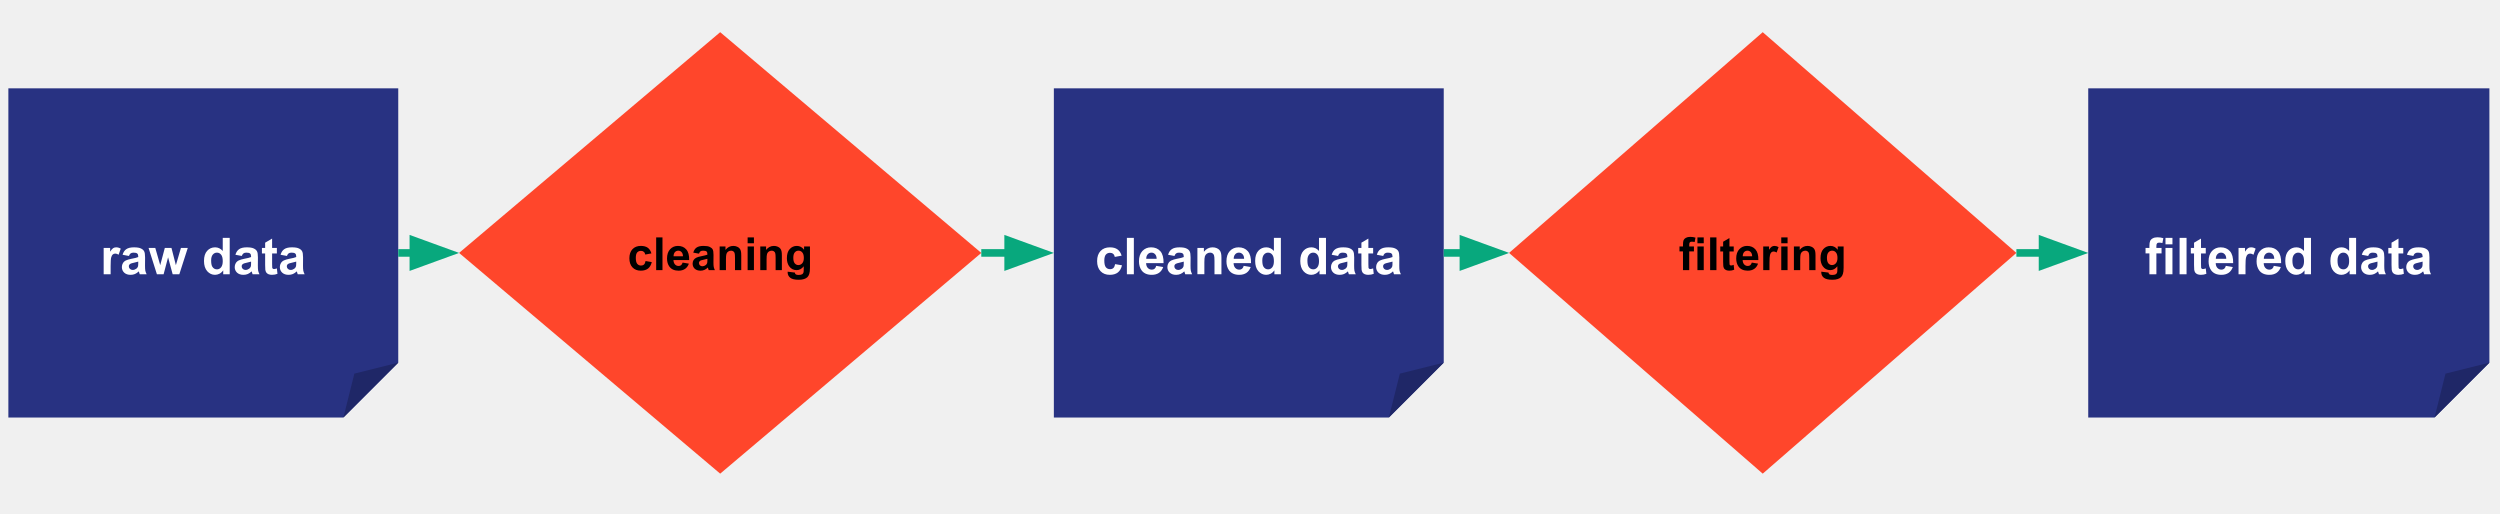
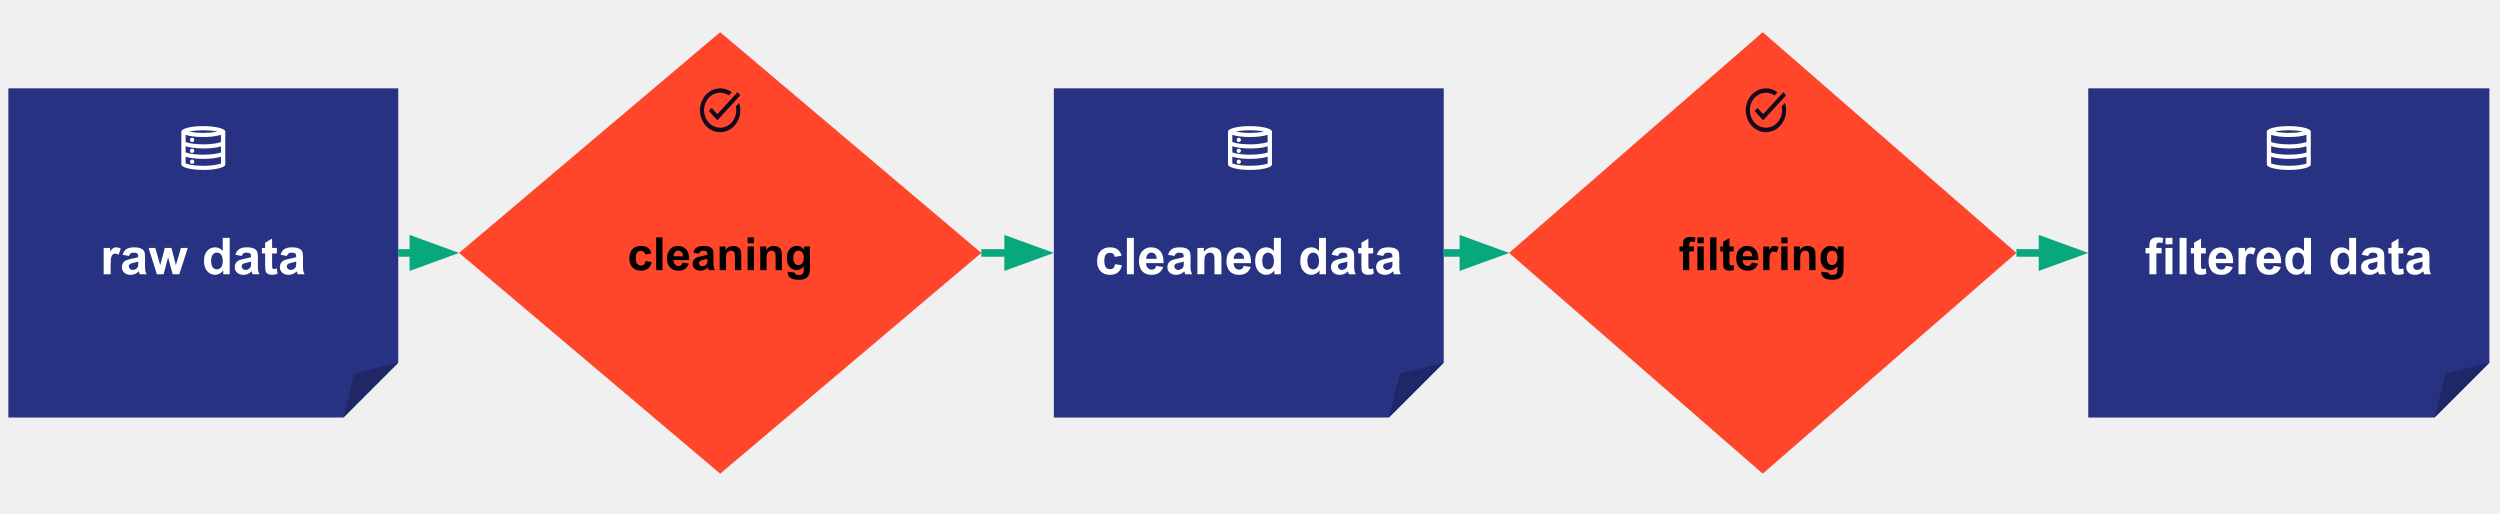
<svg xmlns="http://www.w3.org/2000/svg" version="1.1" viewBox="0.0 0.0 656.357 134.932" fill="none" stroke="none" stroke-linecap="square" stroke-miterlimit="10">
  <clipPath id="p.0">
    <path d="m0 0l656.357 0l0 134.932l-656.357 0l0 -134.932z" clip-rule="nonzero" />
  </clipPath>
  <g clip-path="url(#p.0)">
    <path fill="#000000" fill-opacity="0.0" d="m0 0l656.357 0l0 134.932l-656.357 0z" fill-rule="evenodd" />
    <path fill="#283282" d="m2.197 23.189l102.362 0l0 72.021l-14.404 14.404l-87.958 0z" fill-rule="evenodd" />
    <path fill="#1f2767" d="m90.155 109.614l2.881 -11.524l11.524 -2.881z" fill-rule="evenodd" />
    <path fill="#000000" fill-opacity="0.0" d="m90.155 109.614l2.881 -11.524l11.524 -2.881l-14.404 14.404l-87.958 0l0 -86.425l102.362 0l0 72.021" fill-rule="evenodd" />
    <path fill="#ffffff" d="m29.044 71.999l-1.828 0l0 -6.906l1.703 0l0 0.984q0.438 -0.703 0.781 -0.922q0.344 -0.219 0.797 -0.219q0.625 0 1.203 0.344l-0.562 1.594q-0.469 -0.297 -0.859 -0.297q-0.391 0 -0.656 0.219q-0.266 0.203 -0.422 0.766q-0.156 0.547 -0.156 2.297l0 2.141zm4.812 -4.797l-1.672 -0.312q0.281 -1.0 0.969 -1.469q0.688 -0.484 2.031 -0.484q1.219 0 1.812 0.297q0.609 0.281 0.844 0.734q0.25 0.438 0.25 1.625l-0.016 2.141q0 0.906 0.078 1.344q0.094 0.422 0.344 0.922l-1.812 0q-0.078 -0.188 -0.172 -0.547q-0.047 -0.156 -0.078 -0.203q-0.469 0.453 -1.0 0.688q-0.531 0.219 -1.141 0.219q-1.062 0 -1.688 -0.578q-0.609 -0.578 -0.609 -1.469q0 -0.578 0.281 -1.031q0.281 -0.469 0.781 -0.703q0.516 -0.25 1.469 -0.438q1.281 -0.234 1.766 -0.453l0 -0.172q0 -0.531 -0.266 -0.75q-0.25 -0.234 -0.969 -0.234q-0.484 0 -0.766 0.203q-0.266 0.188 -0.438 0.672zm2.438 1.484q-0.344 0.109 -1.109 0.281q-0.766 0.156 -1.0 0.312q-0.359 0.25 -0.359 0.641q0 0.391 0.281 0.672q0.297 0.281 0.734 0.281q0.5 0 0.953 -0.328q0.328 -0.25 0.438 -0.609q0.062 -0.234 0.062 -0.891l0 -0.359zm4.897 3.312l-2.188 -6.906l1.766 0l1.297 4.531l1.203 -4.531l1.75 0l1.156 4.531l1.328 -4.531l1.797 0l-2.219 6.906l-1.75 0l-1.203 -4.438l-1.172 4.438l-1.766 0zm19.117 0l-1.703 0l0 -1.016q-0.422 0.594 -1.0 0.891q-0.578 0.281 -1.156 0.281q-1.188 0 -2.047 -0.953q-0.844 -0.969 -0.844 -2.688q0 -1.75 0.828 -2.656q0.828 -0.922 2.094 -0.922q1.156 0 2.0 0.953l0 -3.438l1.828 0l0 9.547zm-4.875 -3.609q0 1.109 0.297 1.609q0.438 0.719 1.234 0.719q0.641 0 1.078 -0.531q0.438 -0.547 0.438 -1.609q0 -1.203 -0.438 -1.719q-0.422 -0.531 -1.094 -0.531q-0.641 0 -1.078 0.516q-0.438 0.516 -0.438 1.547zm8.048 -1.188l-1.672 -0.312q0.281 -1.0 0.969 -1.469q0.688 -0.484 2.031 -0.484q1.219 0 1.813 0.297q0.609 0.281 0.844 0.734q0.25 0.438 0.25 1.625l-0.016 2.141q0 0.906 0.078 1.344q0.094 0.422 0.344 0.922l-1.812 0q-0.078 -0.188 -0.172 -0.547q-0.047 -0.156 -0.078 -0.203q-0.469 0.453 -1.0 0.688q-0.531 0.219 -1.141 0.219q-1.062 0 -1.688 -0.578q-0.609 -0.578 -0.609 -1.469q0 -0.578 0.281 -1.031q0.281 -0.469 0.781 -0.703q0.516 -0.25 1.469 -0.438q1.281 -0.234 1.766 -0.453l0 -0.172q0 -0.531 -0.266 -0.75q-0.25 -0.234 -0.969 -0.234q-0.484 0 -0.766 0.203q-0.266 0.188 -0.438 0.672zm2.438 1.484q-0.344 0.109 -1.109 0.281q-0.766 0.156 -1.0 0.312q-0.359 0.25 -0.359 0.641q0 0.391 0.281 0.672q0.297 0.281 0.734 0.281q0.5 0 0.953 -0.328q0.328 -0.25 0.438 -0.609q0.062 -0.234 0.062 -0.891l0 -0.359zm6.772 -3.594l0 1.453l-1.25 0l0 2.781q0 0.844 0.031 0.984q0.047 0.141 0.172 0.234q0.125 0.094 0.312 0.094q0.25 0 0.734 -0.172l0.156 1.422q-0.641 0.266 -1.453 0.266q-0.484 0 -0.891 -0.156q-0.391 -0.172 -0.578 -0.438q-0.188 -0.266 -0.266 -0.719q-0.047 -0.312 -0.047 -1.281l0 -3.016l-0.844 0l0 -1.453l0.844 0l0 -1.375l1.828 -1.078l0 2.453l1.25 0zm2.641 2.109l-1.672 -0.312q0.281 -1.0 0.969 -1.469q0.688 -0.484 2.031 -0.484q1.219 0 1.812 0.297q0.609 0.281 0.844 0.734q0.25 0.438 0.25 1.625l-0.016 2.141q0 0.906 0.078 1.344q0.094 0.422 0.344 0.922l-1.812 0q-0.078 -0.188 -0.172 -0.547q-0.047 -0.156 -0.078 -0.203q-0.469 0.453 -1.0 0.688q-0.531 0.219 -1.141 0.219q-1.062 0 -1.688 -0.578q-0.609 -0.578 -0.609 -1.469q0 -0.578 0.281 -1.031q0.281 -0.469 0.781 -0.703q0.516 -0.25 1.469 -0.438q1.281 -0.234 1.766 -0.453l0 -0.172q0 -0.531 -0.266 -0.75q-0.25 -0.234 -0.969 -0.234q-0.484 0 -0.766 0.203q-0.266 0.188 -0.438 0.672zm2.438 1.484q-0.344 0.109 -1.109 0.281q-0.766 0.156 -1.0 0.312q-0.359 0.25 -0.359 0.641q0 0.391 0.281 0.672q0.297 0.281 0.734 0.281q0.5 0 0.953 -0.328q0.328 -0.25 0.438 -0.609q0.062 -0.234 0.062 -0.891l0 -0.359z" fill-rule="nonzero" />
    <path fill="#ff462b" d="m120.528 66.402l68.551 -57.953l68.551 57.953l-68.551 57.953z" fill-rule="evenodd" />
    <path fill="#000000" d="m171.02 66.531l-1.609 0.297q-0.094 -0.484 -0.391 -0.719q-0.281 -0.25 -0.734 -0.25q-0.625 0 -1.0 0.422q-0.359 0.422 -0.359 1.422q0 1.109 0.375 1.562q0.375 0.453 1.0 0.453q0.469 0 0.766 -0.266q0.297 -0.266 0.422 -0.922l1.625 0.281q-0.25 1.109 -0.969 1.688q-0.719 0.562 -1.922 0.562q-1.359 0 -2.172 -0.859q-0.812 -0.859 -0.812 -2.391q0 -1.531 0.812 -2.391q0.812 -0.859 2.203 -0.859q1.141 0 1.812 0.484q0.672 0.484 0.953 1.484zm1.252 4.391l0 -8.594l1.656 0l0 8.594l-1.656 0zm6.943 -1.984l1.641 0.281q-0.312 0.906 -1.0 1.375q-0.688 0.469 -1.703 0.469q-1.625 0 -2.406 -1.062q-0.625 -0.844 -0.625 -2.141q0 -1.547 0.812 -2.422q0.812 -0.875 2.047 -0.875q1.391 0 2.188 0.922q0.812 0.906 0.766 2.797l-4.125 0q0.031 0.734 0.406 1.141q0.375 0.406 0.953 0.406q0.375 0 0.641 -0.203q0.266 -0.219 0.406 -0.688zm0.094 -1.656q-0.016 -0.719 -0.375 -1.094q-0.344 -0.375 -0.859 -0.375q-0.531 0 -0.891 0.391q-0.344 0.406 -0.344 1.078l2.469 0zm4.205 -0.688l-1.5 -0.266q0.25 -0.906 0.859 -1.328q0.625 -0.438 1.844 -0.438q1.094 0 1.625 0.266q0.547 0.25 0.766 0.656q0.219 0.391 0.219 1.469l-0.016 1.922q0 0.828 0.078 1.219q0.078 0.375 0.297 0.828l-1.625 0q-0.062 -0.172 -0.156 -0.484q-0.047 -0.156 -0.062 -0.203q-0.422 0.422 -0.906 0.625q-0.469 0.203 -1.016 0.203q-0.969 0 -1.531 -0.516q-0.547 -0.531 -0.547 -1.328q0 -0.531 0.25 -0.938q0.266 -0.406 0.719 -0.625q0.453 -0.234 1.312 -0.391q1.141 -0.219 1.594 -0.406l0 -0.156q0 -0.484 -0.234 -0.688q-0.234 -0.203 -0.891 -0.203q-0.438 0 -0.688 0.172q-0.234 0.172 -0.391 0.609zm2.203 1.344q-0.312 0.094 -1.0 0.25q-0.688 0.141 -0.906 0.281q-0.312 0.234 -0.312 0.578q0 0.344 0.25 0.609q0.266 0.25 0.656 0.25q0.453 0 0.859 -0.297q0.297 -0.219 0.391 -0.547q0.062 -0.203 0.062 -0.797l0 -0.328zm8.893 2.984l-1.641 0l0 -3.172q0 -1.016 -0.109 -1.312q-0.094 -0.297 -0.344 -0.453q-0.234 -0.172 -0.562 -0.172q-0.438 0 -0.781 0.234q-0.328 0.234 -0.453 0.625q-0.125 0.391 -0.125 1.438l0 2.812l-1.656 0l0 -6.219l1.531 0l0 0.906q0.812 -1.047 2.062 -1.047q0.531 0 0.984 0.203q0.453 0.188 0.688 0.5q0.234 0.297 0.312 0.688q0.094 0.375 0.094 1.094l0 3.875zm1.674 -7.062l0 -1.531l1.656 0l0 1.531l-1.656 0zm0 7.062l0 -6.219l1.656 0l0 6.219l-1.656 0zm8.99 0l-1.641 0l0 -3.172q0 -1.016 -0.109 -1.312q-0.094 -0.297 -0.344 -0.453q-0.234 -0.172 -0.562 -0.172q-0.438 0 -0.781 0.234q-0.328 0.234 -0.453 0.625q-0.125 0.391 -0.125 1.438l0 2.812l-1.656 0l0 -6.219l1.531 0l0 0.906q0.812 -1.047 2.062 -1.047q0.531 0 0.984 0.203q0.453 0.188 0.688 0.5q0.234 0.297 0.312 0.688q0.094 0.375 0.094 1.094l0 3.875zm1.518 0.406l1.891 0.234q0.047 0.328 0.219 0.453q0.234 0.172 0.734 0.172q0.641 0 0.969 -0.188q0.219 -0.141 0.328 -0.422q0.078 -0.203 0.078 -0.75l0 -0.922q-0.75 1.016 -1.875 1.016q-1.25 0 -1.984 -1.062q-0.562 -0.844 -0.562 -2.078q0 -1.578 0.75 -2.391q0.75 -0.828 1.875 -0.828q1.141 0 1.891 1.016l0 -0.875l1.547 0l0 5.578q0 1.109 -0.188 1.641q-0.172 0.547 -0.5 0.859q-0.328 0.312 -0.875 0.484q-0.547 0.188 -1.391 0.188q-1.578 0 -2.25 -0.547q-0.656 -0.547 -0.656 -1.375q0 -0.078 0 -0.203zm1.484 -3.641q0 0.984 0.375 1.453q0.391 0.453 0.953 0.453q0.594 0 1.016 -0.469q0.422 -0.484 0.422 -1.406q0 -0.969 -0.406 -1.438q-0.391 -0.469 -1.0 -0.469q-0.594 0 -0.984 0.469q-0.375 0.453 -0.375 1.406z" fill-rule="nonzero" />
    <path fill="#000000" fill-opacity="0.0" d="m104.559 66.402l15.969 0" fill-rule="evenodd" />
    <path stroke="#08a87d" stroke-width="2.0" stroke-linejoin="round" stroke-linecap="butt" d="m104.559 66.402l3.969 0" fill-rule="evenodd" />
    <path fill="#08a87d" stroke="#08a87d" stroke-width="2.0" stroke-linecap="butt" d="m108.528 69.705l9.076 -3.303l-9.076 -3.303z" fill-rule="evenodd" />
    <path fill="#000000" fill-opacity="0.0" d="m257.63 66.402l19.055 0" fill-rule="evenodd" />
    <path stroke="#08a87d" stroke-width="2.0" stroke-linejoin="round" stroke-linecap="butt" d="m257.63 66.402l7.055 0" fill-rule="evenodd" />
    <path fill="#08a87d" stroke="#08a87d" stroke-width="2.0" stroke-linecap="butt" d="m264.685 69.705l9.076 -3.303l-9.076 -3.303z" fill-rule="evenodd" />
    <path fill="#283282" d="m276.682 23.189l102.362 0l0 72.021l-14.404 14.404l-87.958 0z" fill-rule="evenodd" />
    <path fill="#1f2767" d="m364.64 109.614l2.881 -11.524l11.524 -2.881z" fill-rule="evenodd" />
    <path fill="#000000" fill-opacity="0.0" d="m364.64 109.614l2.881 -11.524l11.524 -2.881l-14.404 14.404l-87.958 0l0 -86.425l102.362 0l0 72.021" fill-rule="evenodd" />
    <path fill="#ffffff" d="m294.476 67.124l-1.797 0.328q-0.094 -0.531 -0.422 -0.797q-0.328 -0.281 -0.828 -0.281q-0.688 0 -1.094 0.469q-0.406 0.469 -0.406 1.578q0 1.234 0.406 1.75q0.422 0.5 1.109 0.5q0.531 0 0.859 -0.297q0.328 -0.297 0.469 -1.031l1.797 0.312q-0.281 1.234 -1.078 1.875q-0.797 0.625 -2.125 0.625q-1.516 0 -2.422 -0.953q-0.906 -0.953 -0.906 -2.656q0 -1.703 0.906 -2.656q0.906 -0.953 2.453 -0.953q1.266 0 2.0 0.547q0.75 0.531 1.078 1.641zm1.381 4.875l0 -9.547l1.828 0l0 9.547l-1.828 0zm7.703 -2.203l1.828 0.312q-0.344 1.0 -1.109 1.531q-0.766 0.516 -1.891 0.516q-1.812 0 -2.672 -1.172q-0.688 -0.953 -0.688 -2.391q0 -1.719 0.891 -2.688q0.906 -0.969 2.281 -0.969q1.547 0 2.438 1.016q0.891 1.016 0.844 3.125l-4.578 0q0.016 0.812 0.438 1.266q0.422 0.453 1.062 0.453q0.422 0 0.719 -0.234q0.297 -0.234 0.438 -0.766zm0.109 -1.844q-0.016 -0.797 -0.406 -1.203q-0.391 -0.422 -0.953 -0.422q-0.594 0 -0.984 0.438q-0.391 0.438 -0.391 1.188l2.734 0zm4.678 -0.75l-1.672 -0.312q0.281 -1.0 0.969 -1.469q0.688 -0.484 2.031 -0.484q1.219 0 1.812 0.297q0.609 0.281 0.844 0.734q0.25 0.438 0.25 1.625l-0.016 2.141q0 0.906 0.078 1.344q0.094 0.422 0.344 0.922l-1.812 0q-0.078 -0.188 -0.172 -0.547q-0.047 -0.156 -0.078 -0.203q-0.469 0.453 -1.0 0.688q-0.531 0.219 -1.141 0.219q-1.062 0 -1.688 -0.578q-0.609 -0.578 -0.609 -1.469q0 -0.578 0.281 -1.031q0.281 -0.469 0.781 -0.703q0.516 -0.25 1.469 -0.438q1.281 -0.234 1.766 -0.453l0 -0.172q0 -0.531 -0.266 -0.75q-0.25 -0.234 -0.969 -0.234q-0.484 0 -0.766 0.203q-0.266 0.188 -0.438 0.672zm2.438 1.484q-0.344 0.109 -1.109 0.281q-0.766 0.156 -1.0 0.312q-0.359 0.25 -0.359 0.641q0 0.391 0.281 0.672q0.297 0.281 0.734 0.281q0.5 0 0.953 -0.328q0.328 -0.25 0.438 -0.609q0.062 -0.234 0.062 -0.891l0 -0.359zm9.897 3.312l-1.828 0l0 -3.531q0 -1.109 -0.125 -1.438q-0.109 -0.328 -0.375 -0.516q-0.266 -0.188 -0.641 -0.188q-0.469 0 -0.859 0.266q-0.375 0.266 -0.516 0.703q-0.141 0.422 -0.141 1.578l0 3.125l-1.828 0l0 -6.906l1.703 0l0 1.016q0.906 -1.172 2.281 -1.172q0.609 0 1.109 0.219q0.5 0.219 0.75 0.562q0.266 0.328 0.359 0.766q0.109 0.422 0.109 1.219l0 4.297zm5.844 -2.203l1.828 0.312q-0.344 1.0 -1.109 1.531q-0.766 0.516 -1.891 0.516q-1.812 0 -2.672 -1.172q-0.688 -0.953 -0.688 -2.391q0 -1.719 0.891 -2.688q0.906 -0.969 2.281 -0.969q1.547 0 2.438 1.016q0.891 1.016 0.844 3.125l-4.578 0q0.016 0.812 0.438 1.266q0.422 0.453 1.062 0.453q0.422 0 0.719 -0.234q0.297 -0.234 0.438 -0.766zm0.109 -1.844q-0.016 -0.797 -0.406 -1.203q-0.391 -0.422 -0.953 -0.422q-0.594 0 -0.984 0.438q-0.391 0.438 -0.391 1.188l2.734 0zm9.647 4.047l-1.703 0l0 -1.016q-0.422 0.594 -1.0 0.891q-0.578 0.281 -1.156 0.281q-1.188 0 -2.047 -0.953q-0.844 -0.969 -0.844 -2.688q0 -1.75 0.828 -2.656q0.828 -0.922 2.094 -0.922q1.156 0 2.0 0.953l0 -3.438l1.828 0l0 9.547zm-4.875 -3.609q0 1.109 0.297 1.609q0.438 0.719 1.234 0.719q0.641 0 1.078 -0.531q0.438 -0.547 0.438 -1.609q0 -1.203 -0.438 -1.719q-0.422 -0.531 -1.094 -0.531q-0.641 0 -1.078 0.516q-0.438 0.516 -0.438 1.547zm16.719 3.609l-1.703 0l0 -1.016q-0.422 0.594 -1.0 0.891q-0.578 0.281 -1.156 0.281q-1.188 0 -2.047 -0.953q-0.844 -0.969 -0.844 -2.688q0 -1.75 0.828 -2.656q0.828 -0.922 2.094 -0.922q1.156 0 2.0 0.953l0 -3.438l1.828 0l0 9.547zm-4.875 -3.609q0 1.109 0.297 1.609q0.438 0.719 1.234 0.719q0.641 0 1.078 -0.531q0.438 -0.547 0.438 -1.609q0 -1.203 -0.438 -1.719q-0.422 -0.531 -1.094 -0.531q-0.641 0 -1.078 0.516q-0.438 0.516 -0.438 1.547zm8.048 -1.188l-1.672 -0.312q0.281 -1.0 0.969 -1.469q0.688 -0.484 2.031 -0.484q1.219 0 1.812 0.297q0.609 0.281 0.844 0.734q0.25 0.438 0.25 1.625l-0.016 2.141q0 0.906 0.078 1.344q0.094 0.422 0.344 0.922l-1.812 0q-0.078 -0.188 -0.172 -0.547q-0.047 -0.156 -0.078 -0.203q-0.469 0.453 -1.0 0.688q-0.531 0.219 -1.141 0.219q-1.062 0 -1.688 -0.578q-0.609 -0.578 -0.609 -1.469q0 -0.578 0.281 -1.031q0.281 -0.469 0.781 -0.703q0.516 -0.25 1.469 -0.438q1.281 -0.234 1.766 -0.453l0 -0.172q0 -0.531 -0.266 -0.75q-0.25 -0.234 -0.969 -0.234q-0.484 0 -0.766 0.203q-0.266 0.188 -0.438 0.672zm2.438 1.484q-0.344 0.109 -1.109 0.281q-0.766 0.156 -1.0 0.312q-0.359 0.25 -0.359 0.641q0 0.391 0.281 0.672q0.297 0.281 0.734 0.281q0.5 0 0.953 -0.328q0.328 -0.25 0.438 -0.609q0.062 -0.234 0.062 -0.891l0 -0.359zm6.772 -3.594l0 1.453l-1.25 0l0 2.781q0 0.844 0.031 0.984q0.047 0.141 0.172 0.234q0.125 0.094 0.312 0.094q0.25 0 0.734 -0.172l0.156 1.422q-0.641 0.266 -1.453 0.266q-0.484 0 -0.891 -0.156q-0.391 -0.172 -0.578 -0.438q-0.188 -0.266 -0.266 -0.719q-0.047 -0.312 -0.047 -1.281l0 -3.016l-0.844 0l0 -1.453l0.844 0l0 -1.375l1.828 -1.078l0 2.453l1.25 0zm2.641 2.109l-1.672 -0.312q0.281 -1.0 0.969 -1.469q0.688 -0.484 2.031 -0.484q1.219 0 1.812 0.297q0.609 0.281 0.844 0.734q0.25 0.438 0.25 1.625l-0.016 2.141q0 0.906 0.078 1.344q0.094 0.422 0.344 0.922l-1.812 0q-0.078 -0.188 -0.172 -0.547q-0.047 -0.156 -0.078 -0.203q-0.469 0.453 -1.0 0.688q-0.531 0.219 -1.141 0.219q-1.062 0 -1.688 -0.578q-0.609 -0.578 -0.609 -1.469q0 -0.578 0.281 -1.031q0.281 -0.469 0.781 -0.703q0.516 -0.25 1.469 -0.438q1.281 -0.234 1.766 -0.453l0 -0.172q0 -0.531 -0.266 -0.75q-0.25 -0.234 -0.969 -0.234q-0.484 0 -0.766 0.203q-0.266 0.188 -0.438 0.672zm2.438 1.484q-0.344 0.109 -1.109 0.281q-0.766 0.156 -1.0 0.312q-0.359 0.25 -0.359 0.641q0 0.391 0.281 0.672q0.297 0.281 0.734 0.281q0.5 0 0.953 -0.328q0.328 -0.25 0.438 -0.609q0.062 -0.234 0.062 -0.891l0 -0.359z" fill-rule="nonzero" />
    <path fill="#ff462b" d="m396.194 66.402l66.598 -57.953l66.598 57.953l-66.598 57.953z" fill-rule="evenodd" />
    <path fill="#000000" d="m440.934 64.703l0.922 0l0 -0.469q0 -0.797 0.156 -1.172q0.172 -0.391 0.609 -0.625q0.453 -0.25 1.141 -0.25q0.703 0 1.375 0.203l-0.219 1.156q-0.391 -0.094 -0.75 -0.094q-0.359 0 -0.516 0.172q-0.156 0.156 -0.156 0.641l0 0.438l1.234 0l0 1.297l-1.234 0l0 4.922l-1.641 0l0 -4.922l-0.922 0l0 -1.297zm4.715 -0.844l0 -1.531l1.656 0l0 1.531l-1.656 0zm0 7.062l0 -6.219l1.656 0l0 6.219l-1.656 0zm3.334 0l0 -8.594l1.656 0l0 8.594l-1.656 0zm6.193 -6.219l0 1.312l-1.125 0l0 2.5q0 0.766 0.031 0.891q0.031 0.125 0.141 0.219q0.125 0.078 0.281 0.078q0.234 0 0.656 -0.172l0.141 1.281q-0.562 0.25 -1.297 0.25q-0.438 0 -0.797 -0.141q-0.359 -0.156 -0.531 -0.391q-0.156 -0.25 -0.234 -0.641q-0.047 -0.297 -0.047 -1.172l0 -2.703l-0.75 0l0 -1.312l0.75 0l0 -1.234l1.656 -0.969l0 2.203l1.125 0zm4.746 4.234l1.641 0.281q-0.312 0.906 -1.0 1.375q-0.688 0.469 -1.703 0.469q-1.625 0 -2.406 -1.062q-0.625 -0.844 -0.625 -2.141q0 -1.547 0.812 -2.422q0.812 -0.875 2.047 -0.875q1.391 0 2.188 0.922q0.812 0.906 0.766 2.797l-4.125 0q0.031 0.734 0.406 1.141q0.375 0.406 0.953 0.406q0.375 0 0.641 -0.203q0.266 -0.219 0.406 -0.688zm0.094 -1.656q-0.016 -0.719 -0.375 -1.094q-0.344 -0.375 -0.859 -0.375q-0.531 0 -0.891 0.391q-0.344 0.406 -0.344 1.078l2.469 0zm4.549 3.641l-1.641 0l0 -6.219l1.531 0l0 0.875q0.391 -0.625 0.703 -0.812q0.312 -0.203 0.703 -0.203q0.562 0 1.094 0.312l-0.516 1.422q-0.422 -0.266 -0.766 -0.266q-0.359 0 -0.594 0.203q-0.234 0.188 -0.375 0.688q-0.141 0.484 -0.141 2.078l0 1.922zm3.092 -7.062l0 -1.531l1.656 0l0 1.531l-1.656 0zm0 7.062l0 -6.219l1.656 0l0 6.219l-1.656 0zm8.99 0l-1.641 0l0 -3.172q0 -1.016 -0.109 -1.312q-0.094 -0.297 -0.344 -0.453q-0.234 -0.172 -0.562 -0.172q-0.438 0 -0.781 0.234q-0.328 0.234 -0.453 0.625q-0.125 0.391 -0.125 1.438l0 2.812l-1.656 0l0 -6.219l1.531 0l0 0.906q0.812 -1.047 2.062 -1.047q0.531 0 0.984 0.203q0.453 0.188 0.688 0.5q0.234 0.297 0.312 0.688q0.094 0.375 0.094 1.094l0 3.875zm1.518 0.406l1.891 0.234q0.047 0.328 0.219 0.453q0.234 0.172 0.734 0.172q0.641 0 0.969 -0.188q0.219 -0.141 0.328 -0.422q0.078 -0.203 0.078 -0.75l0 -0.922q-0.75 1.016 -1.875 1.016q-1.25 0 -1.984 -1.062q-0.562 -0.844 -0.562 -2.078q0 -1.578 0.75 -2.391q0.75 -0.828 1.875 -0.828q1.141 0 1.891 1.016l0 -0.875l1.547 0l0 5.578q0 1.109 -0.188 1.641q-0.172 0.547 -0.5 0.859q-0.328 0.312 -0.875 0.484q-0.547 0.188 -1.391 0.188q-1.578 0 -2.25 -0.547q-0.656 -0.547 -0.656 -1.375q0 -0.078 0 -0.203zm1.484 -3.641q0 0.984 0.375 1.453q0.391 0.453 0.953 0.453q0.594 0 1.016 -0.469q0.422 -0.484 0.422 -1.406q0 -0.969 -0.406 -1.438q-0.391 -0.469 -1.0 -0.469q-0.594 0 -0.984 0.469q-0.375 0.453 -0.375 1.406z" fill-rule="nonzero" />
    <path fill="#000000" fill-opacity="0.0" d="m529.391 66.402l18.866 0" fill-rule="evenodd" />
    <path stroke="#08a87d" stroke-width="2.0" stroke-linejoin="round" stroke-linecap="butt" d="m529.391 66.402l6.866 0" fill-rule="evenodd" />
    <path fill="#08a87d" stroke="#08a87d" stroke-width="2.0" stroke-linecap="butt" d="m536.257 69.705l9.076 -3.303l-9.076 -3.303z" fill-rule="evenodd" />
    <path fill="#283282" d="m548.251 23.189l105.323 0l0 72.021l-14.405 14.404l-90.918 0z" fill-rule="evenodd" />
    <path fill="#1f2767" d="m639.169 109.614l2.881 -11.524l11.524 -2.881z" fill-rule="evenodd" />
    <path fill="#000000" fill-opacity="0.0" d="m639.169 109.614l2.881 -11.524l11.524 -2.881l-14.405 14.404l-90.918 0l0 -86.425l105.323 0l0 72.021" fill-rule="evenodd" />
    <path fill="#ffffff" d="m563.297 65.093l1.016 0l0 -0.531q0 -0.859 0.188 -1.281q0.188 -0.438 0.672 -0.703q0.5 -0.281 1.266 -0.281q0.781 0 1.531 0.234l-0.25 1.281q-0.438 -0.109 -0.844 -0.109q-0.391 0 -0.562 0.188q-0.172 0.188 -0.172 0.703l0 0.5l1.359 0l0 1.438l-1.359 0l0 5.469l-1.828 0l0 -5.469l-1.016 0l0 -1.438zm5.235 -0.938l0 -1.703l1.828 0l0 1.703l-1.828 0zm0 7.844l0 -6.906l1.828 0l0 6.906l-1.828 0zm3.703 0l0 -9.547l1.828 0l0 9.547l-1.828 0zm6.875 -6.906l0 1.453l-1.25 0l0 2.781q0 0.844 0.031 0.984q0.047 0.141 0.172 0.234q0.125 0.094 0.312 0.094q0.25 0 0.734 -0.172l0.156 1.422q-0.641 0.266 -1.453 0.266q-0.484 0 -0.891 -0.156q-0.391 -0.172 -0.578 -0.438q-0.188 -0.266 -0.266 -0.719q-0.047 -0.312 -0.047 -1.281l0 -3.016l-0.844 0l0 -1.453l0.844 0l0 -1.375l1.828 -1.078l0 2.453l1.25 0zm5.267 4.703l1.828 0.312q-0.344 1.0 -1.109 1.531q-0.766 0.516 -1.891 0.516q-1.812 0 -2.672 -1.172q-0.688 -0.953 -0.688 -2.391q0 -1.719 0.891 -2.688q0.906 -0.969 2.281 -0.969q1.547 0 2.438 1.016q0.891 1.016 0.844 3.125l-4.578 0q0.016 0.812 0.438 1.266q0.422 0.453 1.062 0.453q0.422 0 0.719 -0.234q0.297 -0.234 0.438 -0.766zm0.109 -1.844q-0.016 -0.797 -0.406 -1.203q-0.391 -0.422 -0.953 -0.422q-0.594 0 -0.984 0.438q-0.391 0.438 -0.391 1.188l2.734 0zm5.053 4.047l-1.828 0l0 -6.906l1.703 0l0 0.984q0.438 -0.703 0.781 -0.922q0.344 -0.219 0.797 -0.219q0.625 0 1.203 0.344l-0.562 1.594q-0.469 -0.297 -0.859 -0.297q-0.391 0 -0.656 0.219q-0.266 0.203 -0.422 0.766q-0.156 0.547 -0.156 2.297l0 2.141zm7.437 -2.203l1.828 0.312q-0.344 1.0 -1.109 1.531q-0.766 0.516 -1.891 0.516q-1.812 0 -2.672 -1.172q-0.688 -0.953 -0.688 -2.391q0 -1.719 0.891 -2.688q0.906 -0.969 2.281 -0.969q1.547 0 2.438 1.016q0.891 1.016 0.844 3.125l-4.578 0q0.016 0.812 0.438 1.266q0.422 0.453 1.062 0.453q0.422 0 0.719 -0.234q0.297 -0.234 0.438 -0.766zm0.109 -1.844q-0.016 -0.797 -0.406 -1.203q-0.391 -0.422 -0.953 -0.422q-0.594 0 -0.984 0.438q-0.391 0.438 -0.391 1.188l2.734 0zm9.647 4.047l-1.703 0l0 -1.016q-0.422 0.594 -1.0 0.891q-0.578 0.281 -1.156 0.281q-1.188 0 -2.047 -0.953q-0.844 -0.969 -0.844 -2.688q0 -1.75 0.828 -2.656q0.828 -0.922 2.094 -0.922q1.156 0 2.0 0.953l0 -3.438l1.828 0l0 9.547zm-4.875 -3.609q0 1.109 0.297 1.609q0.438 0.719 1.234 0.719q0.641 0 1.078 -0.531q0.438 -0.547 0.438 -1.609q0 -1.203 -0.438 -1.719q-0.422 -0.531 -1.094 -0.531q-0.641 0 -1.078 0.516q-0.438 0.516 -0.438 1.547zm16.719 3.609l-1.703 0l0 -1.016q-0.422 0.594 -1.0 0.891q-0.578 0.281 -1.156 0.281q-1.188 0 -2.047 -0.953q-0.844 -0.969 -0.844 -2.688q0 -1.75 0.828 -2.656q0.828 -0.922 2.094 -0.922q1.156 0 2.0 0.953l0 -3.438l1.828 0l0 9.547zm-4.875 -3.609q0 1.109 0.297 1.609q0.438 0.719 1.234 0.719q0.641 0 1.078 -0.531q0.438 -0.547 0.438 -1.609q0 -1.203 -0.438 -1.719q-0.422 -0.531 -1.094 -0.531q-0.641 0 -1.078 0.516q-0.438 0.516 -0.438 1.547zm8.048 -1.188l-1.672 -0.312q0.281 -1.0 0.969 -1.469q0.688 -0.484 2.031 -0.484q1.219 0 1.812 0.297q0.609 0.281 0.844 0.734q0.25 0.438 0.25 1.625l-0.016 2.141q0 0.906 0.078 1.344q0.094 0.422 0.344 0.922l-1.812 0q-0.078 -0.188 -0.172 -0.547q-0.047 -0.156 -0.078 -0.203q-0.469 0.453 -1.0 0.688q-0.531 0.219 -1.141 0.219q-1.062 0 -1.688 -0.578q-0.609 -0.578 -0.609 -1.469q0 -0.578 0.281 -1.031q0.281 -0.469 0.781 -0.703q0.516 -0.25 1.469 -0.438q1.281 -0.234 1.766 -0.453l0 -0.172q0 -0.531 -0.266 -0.75q-0.25 -0.234 -0.969 -0.234q-0.484 0 -0.766 0.203q-0.266 0.188 -0.438 0.672zm2.438 1.484q-0.344 0.109 -1.109 0.281q-0.766 0.156 -1.0 0.312q-0.359 0.25 -0.359 0.641q0 0.391 0.281 0.672q0.297 0.281 0.734 0.281q0.5 0 0.953 -0.328q0.328 -0.25 0.438 -0.609q0.062 -0.234 0.062 -0.891l0 -0.359zm6.772 -3.594l0 1.453l-1.25 0l0 2.781q0 0.844 0.031 0.984q0.047 0.141 0.172 0.234q0.125 0.094 0.312 0.094q0.25 0 0.734 -0.172l0.156 1.422q-0.641 0.266 -1.453 0.266q-0.484 0 -0.891 -0.156q-0.391 -0.172 -0.578 -0.438q-0.188 -0.266 -0.266 -0.719q-0.047 -0.312 -0.047 -1.281l0 -3.016l-0.844 0l0 -1.453l0.844 0l0 -1.375l1.828 -1.078l0 2.453l1.25 0zm2.641 2.109l-1.672 -0.312q0.281 -1.0 0.969 -1.469q0.688 -0.484 2.031 -0.484q1.219 0 1.812 0.297q0.609 0.281 0.844 0.734q0.25 0.438 0.25 1.625l-0.016 2.141q0 0.906 0.078 1.344q0.094 0.422 0.344 0.922l-1.812 0q-0.078 -0.188 -0.172 -0.547q-0.047 -0.156 -0.078 -0.203q-0.469 0.453 -1.0 0.688q-0.531 0.219 -1.141 0.219q-1.062 0 -1.688 -0.578q-0.609 -0.578 -0.609 -1.469q0 -0.578 0.281 -1.031q0.281 -0.469 0.781 -0.703q0.516 -0.25 1.469 -0.438q1.281 -0.234 1.766 -0.453l0 -0.172q0 -0.531 -0.266 -0.75q-0.25 -0.234 -0.969 -0.234q-0.484 0 -0.766 0.203q-0.266 0.188 -0.438 0.672zm2.438 1.484q-0.344 0.109 -1.109 0.281q-0.766 0.156 -1.0 0.312q-0.359 0.25 -0.359 0.641q0 0.391 0.281 0.672q0.297 0.281 0.734 0.281q0.5 0 0.953 -0.328q0.328 -0.25 0.438 -0.609q0.062 -0.234 0.062 -0.891l0 -0.359z" fill-rule="nonzero" />
    <path fill="#000000" fill-opacity="0.0" d="m379.045 66.402l17.165 0" fill-rule="evenodd" />
    <path stroke="#08a87d" stroke-width="2.0" stroke-linejoin="round" stroke-linecap="butt" d="m379.045 66.402l5.165 0" fill-rule="evenodd" />
    <path fill="#08a87d" stroke="#08a87d" stroke-width="2.0" stroke-linecap="butt" d="m384.21 69.705l9.076 -3.303l-9.076 -3.303z" fill-rule="evenodd" />
+     <path fill="#ffffff" d="m53.35 34.192c1.2 0 2.404 0.1 3.34 0.277c0.125 0.026 0.246 0.048 0.354 0.074c-0.108 0.026 -0.229 0.052 -0.354 0.074c-0.936 0.182 -2.136 0.277 -3.34 0.277c-1.2 0 -2.352 -0.095 -3.288 -0.277c-0.129 -0.022 -0.246 -0.048 -0.354 -0.074c0.108 -0.026 0.224 -0.048 0.354 -0.074c0.936 -0.178 2.088 -0.277 3.288 -0.277zm4.665 1.204l0 1.911c-0.419 0.13 -0.846 0.234 -1.277 0.312l-0.047 0.009c-1.009 0.183 -2.034 0.278 -3.063 0.278c-0.045 0 -0.09 -1.9836426E-4 -0.135 -5.302429E-4c-1.2 0 -2.494 -0.1 -3.431 -0.277c-0.129 -0.026 -0.246 -0.052 -0.354 -0.078l0.004 0c-0.328 -0.065 -0.656 -0.152 -0.975 -0.256l0 -1.893c1.044 0.351 2.718 0.576 4.617 0.576c1.903 0 3.603 -0.23 4.66 -0.581zm-9.277 2.994c1.083 0.36 2.831 0.594 4.755 0.594c1.877 0 3.499 -0.221 4.522 -0.567l0 1.625c-0.419 0.13 -0.846 0.234 -1.277 0.308c-0.941 0.169 -2.14 0.264 -3.383 0.264c-1.402 0 -2.641 -0.121 -3.642 -0.329c-0.328 -0.065 -0.656 -0.152 -0.975 -0.26l0 -1.633zm9.277 2.747l0 1.802c-0.419 0.13 -0.846 0.234 -1.277 0.312l-0.047 0.009c-0.936 0.178 -2.101 0.277 -3.305 0.277c-1.2 0 -2.386 -0.1 -3.323 -0.277c-0.129 -0.026 -0.246 -0.052 -0.354 -0.078l0.004 0c-0.328 -0.065 -0.656 -0.152 -0.975 -0.256l0 -1.785c1.044 0.351 2.718 0.576 4.617 0.576c1.903 0 3.603 -0.23 4.66 -0.581zm-4.66 -8.028c-3.172 0 -5.722 0.632 -5.748 1.421l0 8.612l0 0.039c0 0.793 2.593 1.434 5.778 1.434c3.172 0 5.735 -0.632 5.761 -1.421l0 -8.664l0.004 0c-0.03 -0.784 -2.628 -1.421 -5.795 -1.421z" fill-rule="evenodd" />
+     <path fill="#ffffff" d="m50.437 36.154c-0.315 0 -0.565 0.256 -0.565 0.567c0 0.316 0.25 0.572 0.565 0.572c0.311 0 0.565 -0.256 0.565 -0.572c0 -0.312 -0.255 -0.567 -0.565 -0.567z" fill-rule="evenodd" />
+     <path fill="#ffffff" d="m50.437 39.027c-0.315 0 -0.565 0.251 -0.565 0.567c0 0.312 0.25 0.567 0.565 0.567c0.311 0 0.565 -0.256 0.565 -0.567c0 -0.316 -0.255 -0.567 -0.565 -0.567z" fill-rule="evenodd" />
+     <path fill="#ffffff" d="m50.437 41.894c-0.315 0 -0.565 0.256 -0.565 0.568c0 0.316 0.25 0.572 0.565 0.572c0.311 0 0.565 -0.256 0.565 -0.572c0 -0.312 -0.255 -0.568 -0.565 -0.568z" fill-rule="evenodd" />
+     <path fill="#ffffff" d="m328.15 34.192c1.2 0 2.404 0.1 3.34 0.277c0.125 0.026 0.246 0.048 0.354 0.074c-0.108 0.026 -0.229 0.052 -0.354 0.074c-0.936 0.182 -2.136 0.277 -3.34 0.277c-1.2 0 -2.352 -0.095 -3.288 -0.277c-0.129 -0.022 -0.246 -0.048 -0.354 -0.074c0.108 -0.026 0.224 -0.048 0.354 -0.074c0.936 -0.178 2.089 -0.277 3.288 -0.277zm4.665 1.204l0 1.911c-0.419 0.13 -0.846 0.234 -1.277 0.312l-0.047 0.009c-1.009 0.183 -2.034 0.278 -3.063 0.278c-0.045 0 -0.09 -1.9836426E-4 -0.135 -5.302429E-4c-1.2 0 -2.494 -0.1 -3.431 -0.277c-0.129 -0.026 -0.246 -0.052 -0.354 -0.078l0.004 0c-0.328 -0.065 -0.656 -0.152 -0.975 -0.256l0 -1.893c1.044 0.351 2.718 0.576 4.617 0.576c1.903 0 3.603 -0.23 4.66 -0.581zm-9.277 2.994c1.083 0.36 2.831 0.594 4.755 0.594c1.877 0 3.499 -0.221 4.522 -0.567l0 1.625c-0.419 0.13 -0.846 0.234 -1.277 0.308c-0.941 0.169 -2.14 0.264 -3.383 0.264c-1.402 0 -2.641 -0.121 -3.642 -0.329c-0.328 -0.065 -0.656 -0.152 -0.975 -0.26l0 -1.633zm9.277 2.747l0 1.802c-0.419 0.13 -0.846 0.234 -1.277 0.312l-0.047 0.009c-0.936 0.178 -2.101 0.277 -3.305 0.277c-1.2 0 -2.386 -0.1 -3.323 -0.277c-0.129 -0.026 -0.246 -0.052 -0.354 -0.078l0.004 0c-0.328 -0.065 -0.656 -0.152 -0.975 -0.256l0 -1.785c1.044 0.351 2.718 0.576 4.617 0.576c1.903 0 3.603 -0.23 4.66 -0.581zm-4.66 -8.028c-3.172 0 -5.722 0.632 -5.748 1.421l0 8.612l0 0.039c0 0.793 2.593 1.434 5.778 1.434c3.172 0 5.735 -0.632 5.761 -1.421l0 -8.664l0.004 0c-0.03 -0.784 -2.628 -1.421 -5.795 -1.421z" fill-rule="evenodd" />
+     <path fill="#ffffff" d="m325.238 36.154c-0.315 0 -0.565 0.256 -0.565 0.567c0 0.316 0.25 0.572 0.565 0.572c0.311 0 0.565 -0.256 0.565 -0.572c0 -0.312 -0.255 -0.567 -0.565 -0.567z" fill-rule="evenodd" />
+     <path fill="#ffffff" d="m325.238 39.027c-0.315 0 -0.565 0.251 -0.565 0.567c0 0.312 0.25 0.567 0.565 0.567c0.311 0 0.565 -0.256 0.565 -0.567c0 -0.316 -0.255 -0.567 -0.565 -0.567z" fill-rule="evenodd" />
+     <path fill="#ffffff" d="m325.238 41.894c-0.315 0 -0.565 0.256 -0.565 0.568c0 0.316 0.25 0.572 0.565 0.572c0.311 0 0.565 -0.256 0.565 -0.572c0 -0.312 -0.255 -0.568 -0.565 -0.568z" fill-rule="evenodd" />
+     <path fill="#ffffff" d="m600.883 34.192c1.2 0 2.404 0.1 3.34 0.277c0.125 0.026 0.246 0.048 0.354 0.074c-0.108 0.026 -0.229 0.052 -0.354 0.074c-0.936 0.182 -2.136 0.277 -3.34 0.277c-1.2 0 -2.352 -0.095 -3.288 -0.277c-0.129 -0.022 -0.246 -0.048 -0.354 -0.074c0.108 -0.026 0.224 -0.048 0.354 -0.074c0.936 -0.178 2.088 -0.277 3.288 -0.277zm4.665 1.204l0 1.911c-0.419 0.13 -0.846 0.234 -1.277 0.312l-0.047 0.009c-1.009 0.183 -2.034 0.278 -3.063 0.278c-0.045 0 -0.09 -1.9836426E-4 -0.135 -5.302429E-4c-1.2 0 -2.494 -0.1 -3.43 -0.277c-0.129 -0.026 -0.246 -0.052 -0.354 -0.078l0.004 0c-0.328 -0.065 -0.656 -0.152 -0.975 -0.256l0 -1.893c1.044 0.351 2.719 0.576 4.617 0.576c1.903 0 3.603 -0.23 4.66 -0.581zm-9.277 2.994c1.083 0.36 2.831 0.594 4.755 0.594c1.877 0 3.5 -0.221 4.522 -0.567l0 1.625c-0.419 0.13 -0.846 0.234 -1.277 0.308c-0.941 0.169 -2.14 0.264 -3.383 0.264c-1.402 0 -2.641 -0.121 -3.642 -0.329c-0.328 -0.065 -0.656 -0.152 -0.975 -0.26l0 -1.633zm9.277 2.747l0 1.802c-0.419 0.13 -0.846 0.234 -1.277 0.312l-0.047 0.009c-0.936 0.178 -2.101 0.277 -3.305 0.277c-1.2 0 -2.386 -0.1 -3.323 -0.277c-0.129 -0.026 -0.246 -0.052 -0.354 -0.078l0.004 0c-0.328 -0.065 -0.656 -0.152 -0.975 -0.256l0 -1.785c1.044 0.351 2.719 0.576 4.617 0.576c1.903 0 3.603 -0.23 4.66 -0.581zm-4.66 -8.028c-3.172 0 -5.722 0.632 -5.748 1.421l0 8.612l0 0.039c0 0.793 2.593 1.434 5.778 1.434c3.172 0 5.735 -0.632 5.761 -1.421l0 -8.664l0.004 0c-0.03 -0.784 -2.628 -1.421 -5.795 -1.421z" fill-rule="evenodd" />
+     <path fill="#140a1e" d="m468.195 24.212l-5.292 5.746l-1.495 -1.625l-0.748 0.808l2.243 2.437l6.04 -6.563l-0.748 -0.804zm-4.526 -1.023c-0.006 0 -0.013 6.67572E-5 -0.019 6.67572E-5c-0.006 0 -0.012 0 -0.018 0c-2.306 0 -4.35 1.622 -5.053 4.014c-0.7 2.398 0.111 5.016 2.005 6.464c0.917 0.699 1.986 1.048 3.052 1.048c1.137 0 2.272 -0.396 3.221 -1.185c1.839 -1.53 2.555 -4.178 1.764 -6.541l0 0l-0.85 0.928c0.396 1.904 -0.356 3.872 -1.879 4.908c-0.69 0.471 -1.469 0.703 -2.245 0.703c-0.938 0 -1.872 -0.339 -2.64 -1.004c-1.404 -1.221 -1.946 -3.271 -1.353 -5.115c0.597 -1.844 2.199 -3.073 3.995 -3.073c0.803 0 1.59 0.249 2.266 0.718l0.759 -0.825c-0.881 -0.675 -1.93 -1.04 -3.007 -1.04z" fill-rule="evenodd" />
+     <path fill="#140a1e" d="m193.627 24.212l-5.292 5.746l-1.495 -1.625l-0.748 0.808l2.243 2.437l6.04 -6.563l-0.748 -0.804zm-4.526 -1.023c-0.006 0 -0.013 6.67572E-5 -0.019 6.67572E-5c-0.006 0 -0.012 0 -0.018 0c-2.306 0 -4.35 1.622 -5.053 4.014c-0.7 2.398 0.111 5.016 2.005 6.464c0.917 0.699 1.986 1.048 3.052 1.048c1.137 0 2.272 -0.396 3.221 -1.185c1.839 -1.53 2.555 -4.178 1.764 -6.541l0 0l-0.85 0.928c0.396 1.904 -0.356 3.872 -1.879 4.908c-0.69 0.471 -1.469 0.703 -2.245 0.703c-0.938 0 -1.872 -0.339 -2.64 -1.004c-1.404 -1.221 -1.946 -3.271 -1.353 -5.115c0.597 -1.844 2.199 -3.073 3.995 -3.073c0.803 0 1.59 0.249 2.266 0.718l0.759 -0.825c-0.881 -0.675 -1.93 -1.04 -3.007 -1.04z" fill-rule="evenodd" />
  </g>
</svg>
